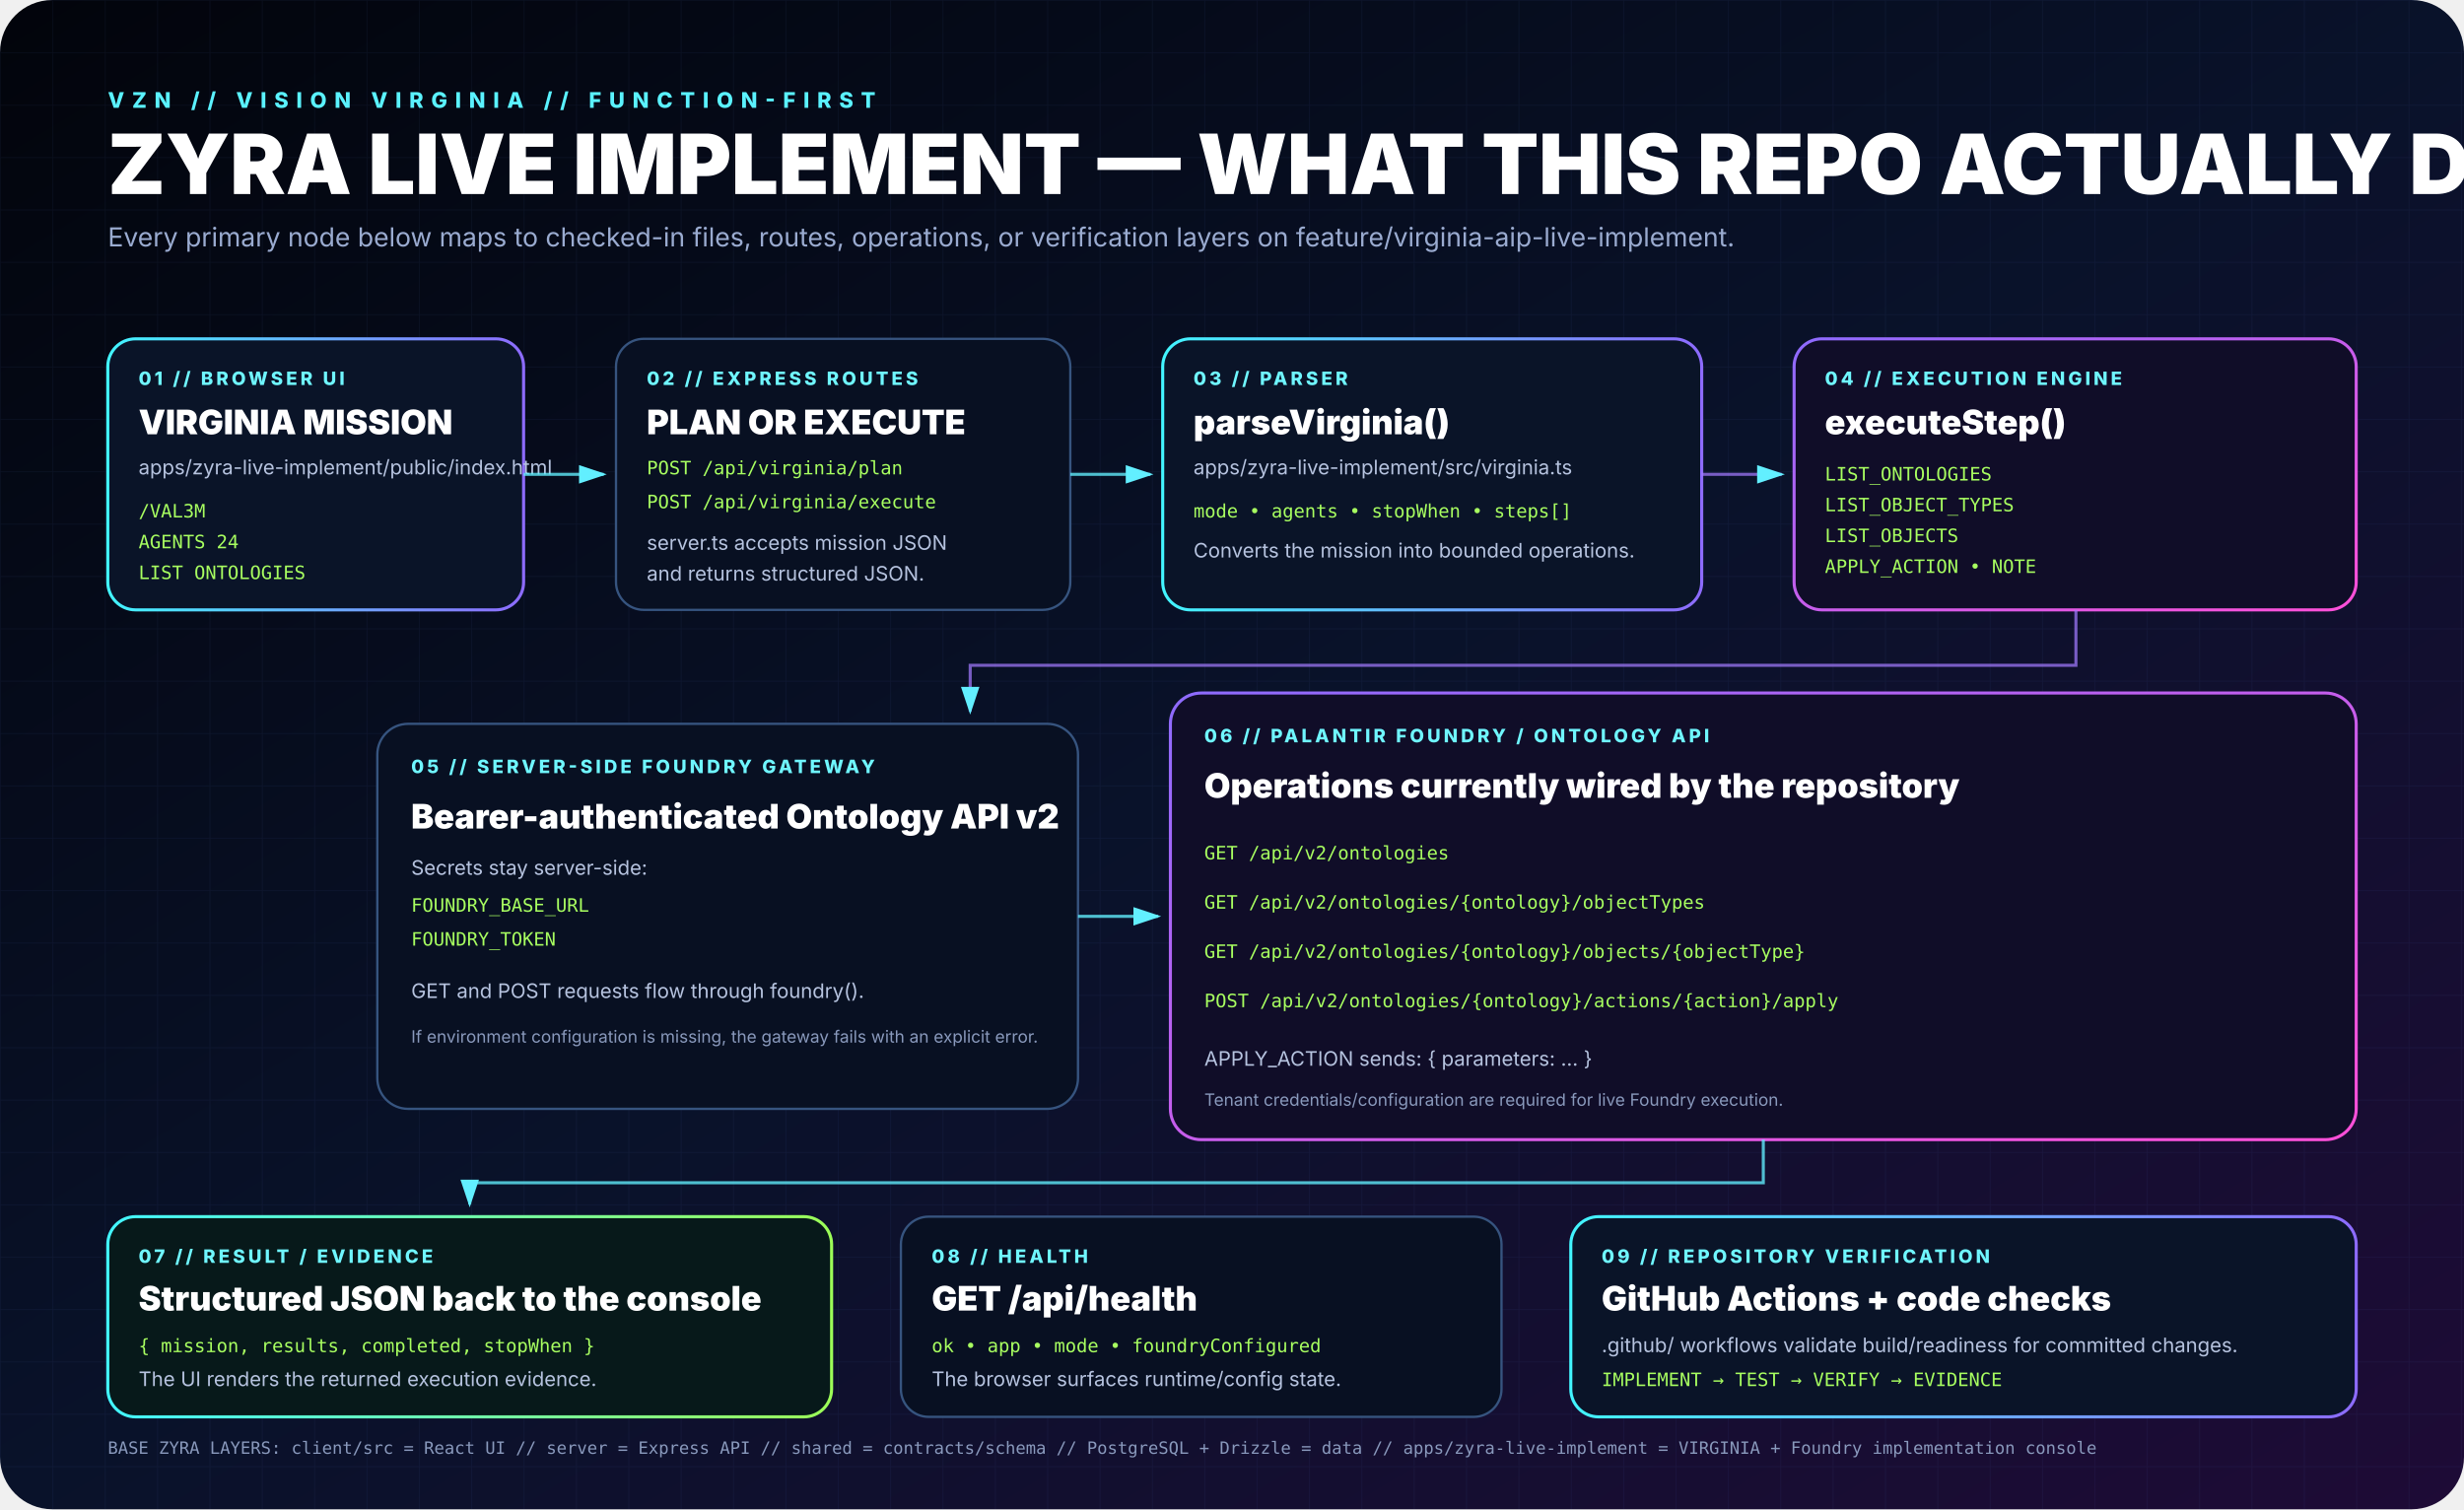
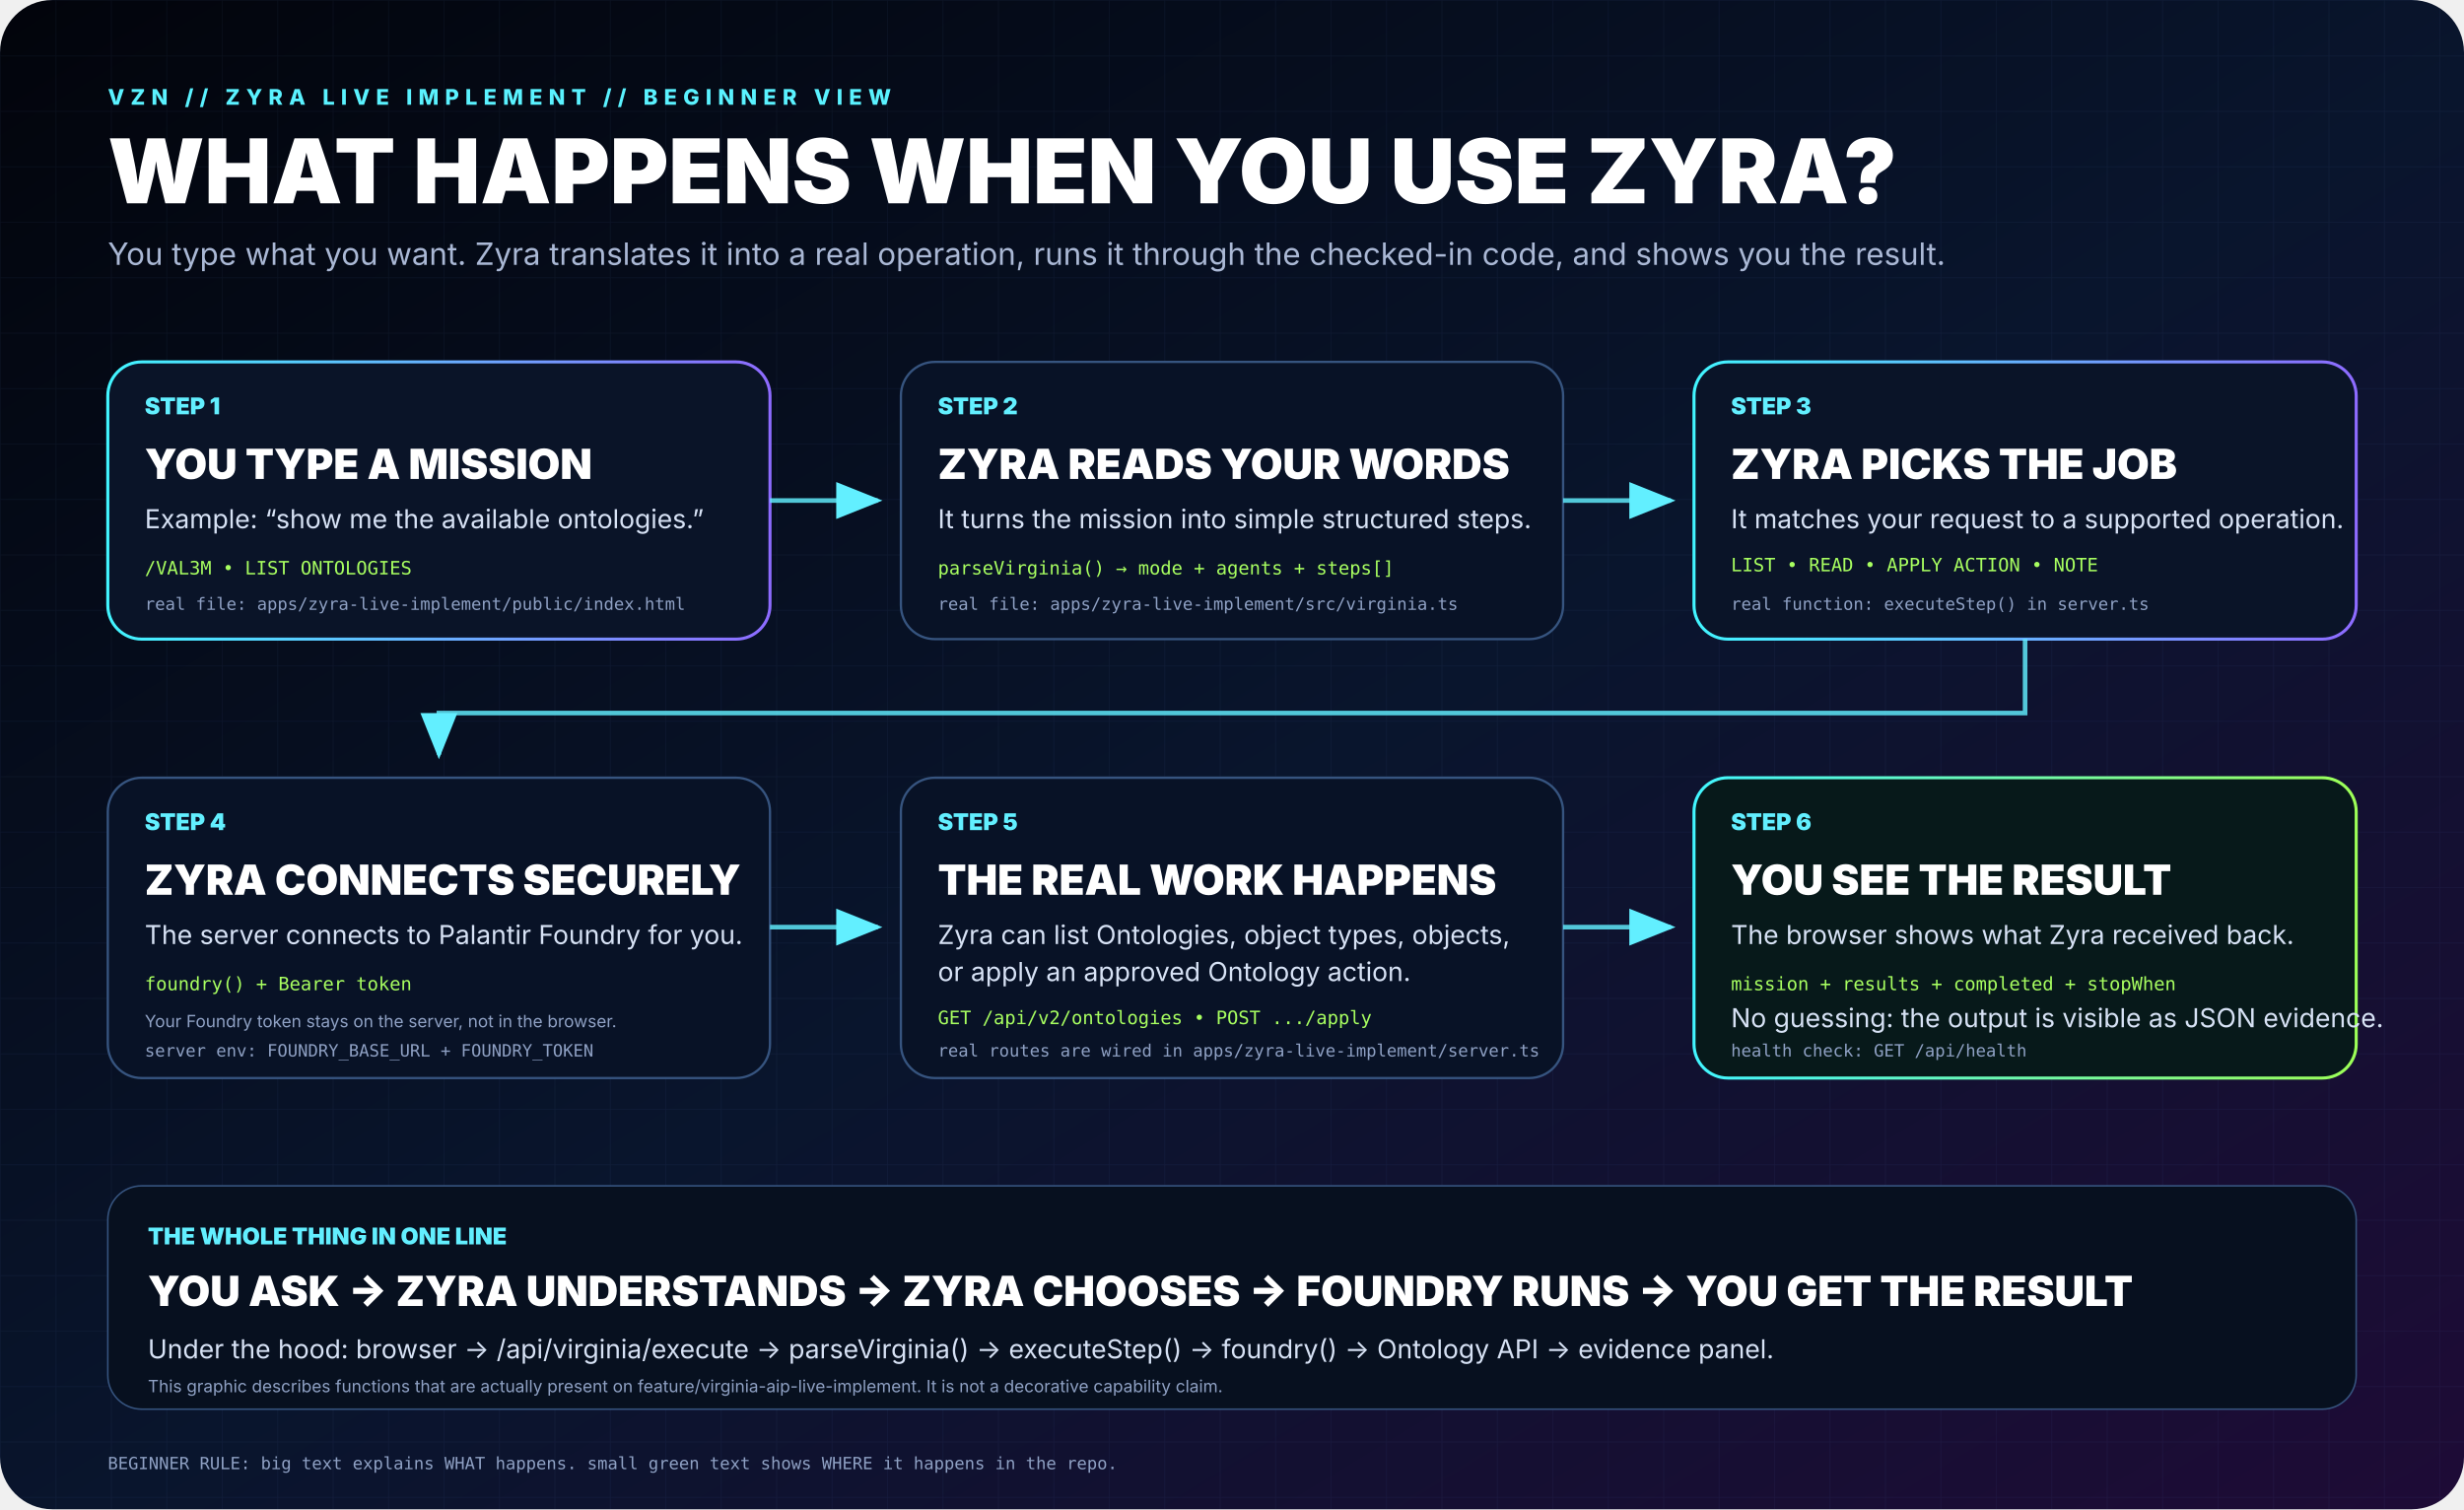
<svg xmlns="http://www.w3.org/2000/svg" width="1600" height="980" viewBox="0 0 1600 980" role="img" aria-labelledby="title desc">
  <defs>
    <linearGradient id="bg" x1="0" y1="0" x2="1" y2="1">
      <stop stop-color="#02040b" />
-       <stop offset=".5" stop-color="#09122a" />
+       <stop offset=".52" stop-color="#09152d" />
      <stop offset="1" stop-color="#1e0b36" />
    </linearGradient>
-     <linearGradient id="cyan" x1="0" y1="0" x2="1" y2="0">
+     <linearGradient id="accent" x1="0" y1="0" x2="1" y2="0">
      <stop stop-color="#42f5ff" />
      <stop offset="1" stop-color="#8d6bff" />
    </linearGradient>
-     <linearGradient id="violet" x1="0" y1="0" x2="1" y2="1">
-       <stop stop-color="#8d6bff" />
-       <stop offset="1" stop-color="#ff4fd8" />
-     </linearGradient>
-     <linearGradient id="green" x1="0" y1="0" x2="1" y2="0">
+     <linearGradient id="good" x1="0" y1="0" x2="1" y2="0">
      <stop stop-color="#42f5ff" />
      <stop offset="1" stop-color="#9cff57" />
    </linearGradient>
-     <pattern id="grid" width="34" height="34" patternUnits="userSpaceOnUse">
-       <path d="M34 0H0V34" fill="none" stroke="#83a4ff" stroke-opacity=".06" />
+     <pattern id="grid" width="36" height="36" patternUnits="userSpaceOnUse">
+       <path d="M36 0H0V36" fill="none" stroke="#83a4ff" stroke-opacity=".055" />
    </pattern>
-     <filter id="glow">
-       <feGaussianBlur stdDeviation="4" result="blur" />
-       <feMerge>
-         <feMergeNode in="blur" />
-         <feMergeNode in="SourceGraphic" />
-       </feMerge>
-     </filter>
-     <marker id="arrow" markerWidth="10" markerHeight="10" refX="8" refY="3" orient="auto">
-       <path d="M0,0 L0,6 L9,3 z" fill="#62efff" />
+     <marker id="arrow" markerWidth="12" markerHeight="12" refX="9" refY="4" orient="auto">
+       <path d="M0 0L0 8L10 4Z" fill="#62efff" />
    </marker>
    <style>
-     text{font-family:Inter,Segoe UI,Arial,sans-serif}.mono{font-family:ui-monospace,SFMono-Regular,Menlo,monospace}.kicker{font-size:14px;fill:#5af2ff;font-weight:800;letter-spacing:5px}.hero{font-size:54px;fill:#fff;font-weight:900}.sub{font-size:17px;fill:#9aabd0}.label{font-size:12px;fill:#6ff6ff;font-weight:800;letter-spacing:2px}.title{font-size:22px;fill:#fff;font-weight:850}.body{font-size:13px;fill:#b6c3df}.code{font-size:12px;fill:#a8ff60}.small{font-size:11px;fill:#8999bc}.panel{fill:#081022;stroke:#36547f;stroke-width:1.5}.hot{fill:#0a1428;stroke:url(#cyan);stroke-width:2}.action{fill:#100d28;stroke:url(#violet);stroke-width:2}.output{fill:#07191a;stroke:url(#green);stroke-width:2}.wire{fill:none;stroke:#62efff;stroke-width:2;stroke-opacity:.78;marker-end:url(#arrow)}.wire2{fill:none;stroke:#a27bff;stroke-width:2;stroke-opacity:.72;marker-end:url(#arrow)}
+     text{font-family:Inter,Segoe UI,Arial,sans-serif}.mono{font-family:ui-monospace,SFMono-Regular,Menlo,monospace}.kicker{font-size:14px;fill:#5af2ff;font-weight:800;letter-spacing:4px}.hero{font-size:58px;fill:#fff;font-weight:900}.sub{font-size:20px;fill:#aab8d5}.num{font-size:15px;fill:#62efff;font-weight:900}.title{font-size:27px;fill:#fff;font-weight:900}.plain{font-size:17px;fill:#d7e2f5}.code{font-size:12px;fill:#a8ff60}.tiny{font-size:11px;fill:#8fa1c4}.card{fill:#081226;stroke:#36547f;stroke-width:1.5}.hot{fill:#0a1428;stroke:url(#accent);stroke-width:2}.good{fill:#07191a;stroke:url(#good);stroke-width:2}.wire{fill:none;stroke:#62efff;stroke-width:3;stroke-opacity:.82;marker-end:url(#arrow)}
  </style>
  </defs>
  <rect width="1600" height="980" rx="34" fill="url(#bg)" />
  <rect width="1600" height="980" rx="34" fill="url(#grid)" />
-   <text x="70" y="70" class="kicker">VZN // VISION VIRGINIA // FUNCTION-FIRST</text>
-   <text x="70" y="126" class="hero">ZYRA LIVE IMPLEMENT — WHAT THIS REPO ACTUALLY DOES</text>
-   <text x="70" y="160" class="sub">Every primary node below maps to checked-in files, routes, operations, or verification layers on feature/virginia-aip-live-implement.</text>
-   <g transform="translate(70 220)">
-     <rect width="270" height="176" rx="18" class="hot" />
-     <text x="20" y="30" class="label">01 // BROWSER UI</text>
-     <text x="20" y="62" class="title">VIRGINIA MISSION</text>
-     <text x="20" y="88" class="body">apps/zyra-live-implement/public/index.html</text>
-     <text x="20" y="116" class="code mono">/VAL3M</text>
-     <text x="20" y="136" class="code mono">AGENTS 24</text>
-     <text x="20" y="156" class="code mono">LIST ONTOLOGIES</text>
+   <text x="70" y="68" class="kicker">VZN // ZYRA LIVE IMPLEMENT // BEGINNER VIEW</text>
+   <text x="70" y="132" class="hero">WHAT HAPPENS WHEN YOU USE ZYRA?</text>
+   <text x="70" y="172" class="sub">You type what you want. Zyra translates it into a real operation, runs it through the checked-in code, and shows you the result.</text>
+   <g transform="translate(70 235)">
+     <rect width="430" height="180" rx="22" class="hot" />
+     <text x="24" y="34" class="num">STEP 1</text>
+     <text x="24" y="76" class="title">YOU TYPE A MISSION</text>
+     <text x="24" y="108" class="plain">Example: “show me the available ontologies.”</text>
+     <text x="24" y="138" class="code mono">/VAL3M  •  LIST ONTOLOGIES</text>
+     <text x="24" y="161" class="tiny mono">real file: apps/zyra-live-implement/public/index.html</text>
  </g>
-   <g transform="translate(400 220)">
-     <rect width="295" height="176" rx="18" class="panel" />
-     <text x="20" y="30" class="label">02 // EXPRESS ROUTES</text>
-     <text x="20" y="62" class="title">PLAN OR EXECUTE</text>
-     <text x="20" y="88" class="code mono">POST /api/virginia/plan</text>
-     <text x="20" y="110" class="code mono">POST /api/virginia/execute</text>
-     <text x="20" y="137" class="body">server.ts accepts mission JSON</text>
-     <text x="20" y="157" class="body">and returns structured JSON.</text>
+   <g transform="translate(585 235)">
+     <rect width="430" height="180" rx="22" class="card" />
+     <text x="24" y="34" class="num">STEP 2</text>
+     <text x="24" y="76" class="title">ZYRA READS YOUR WORDS</text>
+     <text x="24" y="108" class="plain">It turns the mission into simple structured steps.</text>
+     <text x="24" y="138" class="code mono">parseVirginia() → mode + agents + steps[]</text>
+     <text x="24" y="161" class="tiny mono">real file: apps/zyra-live-implement/src/virginia.ts</text>
  </g>
-   <g transform="translate(755 220)">
-     <rect width="350" height="176" rx="18" class="hot" />
-     <text x="20" y="30" class="label">03 // PARSER</text>
-     <text x="20" y="62" class="title">parseVirginia()</text>
-     <text x="20" y="88" class="body">apps/zyra-live-implement/src/virginia.ts</text>
-     <text x="20" y="116" class="code mono">mode • agents • stopWhen • steps[]</text>
-     <text x="20" y="142" class="body">Converts the mission into bounded operations.</text>
+   <g transform="translate(1100 235)">
+     <rect width="430" height="180" rx="22" class="hot" />
+     <text x="24" y="34" class="num">STEP 3</text>
+     <text x="24" y="76" class="title">ZYRA PICKS THE JOB</text>
+     <text x="24" y="108" class="plain">It matches your request to a supported operation.</text>
+     <text x="24" y="136" class="code mono">LIST • READ • APPLY ACTION • NOTE</text>
+     <text x="24" y="161" class="tiny mono">real function: executeStep() in server.ts</text>
  </g>
-   <g transform="translate(1165 220)">
-     <rect width="365" height="176" rx="18" class="action" />
-     <text x="20" y="30" class="label">04 // EXECUTION ENGINE</text>
-     <text x="20" y="62" class="title">executeStep()</text>
-     <text x="20" y="92" class="code mono">LIST_ONTOLOGIES</text>
-     <text x="20" y="112" class="code mono">LIST_OBJECT_TYPES</text>
-     <text x="20" y="132" class="code mono">LIST_OBJECTS</text>
-     <text x="20" y="152" class="code mono">APPLY_ACTION • NOTE</text>
+   <path class="wire" d="M500 325H570" />
+   <path class="wire" d="M1015 325H1085" />
+   <g transform="translate(70 505)">
+     <rect width="430" height="195" rx="22" class="card" />
+     <text x="24" y="34" class="num">STEP 4</text>
+     <text x="24" y="76" class="title">ZYRA CONNECTS SECURELY</text>
+     <text x="24" y="108" class="plain">The server connects to Palantir Foundry for you.</text>
+     <text x="24" y="138" class="code mono">foundry() + Bearer token</text>
+     <text x="24" y="162" class="tiny">Your Foundry token stays on the server, not in the browser.</text>
+     <text x="24" y="181" class="tiny mono">server env: FOUNDRY_BASE_URL + FOUNDRY_TOKEN</text>
  </g>
-   <path class="wire" d="M340 308H392" />
-   <path class="wire" d="M695 308H747" />
-   <path class="wire2" d="M1105 308H1157" />
-   <g transform="translate(245 470)">
-     <rect width="455" height="250" rx="20" class="panel" />
-     <text x="22" y="32" class="label">05 // SERVER-SIDE FOUNDRY GATEWAY</text>
-     <text x="22" y="68" class="title">Bearer-authenticated Ontology API v2</text>
-     <text x="22" y="98" class="body">Secrets stay server-side:</text>
-     <text x="22" y="122" class="code mono">FOUNDRY_BASE_URL</text>
-     <text x="22" y="144" class="code mono">FOUNDRY_TOKEN</text>
-     <text x="22" y="178" class="body">GET and POST requests flow through foundry().</text>
-     <text x="22" y="207" class="small">If environment configuration is missing, the gateway fails with an explicit error.</text>
+   <g transform="translate(585 505)">
+     <rect width="430" height="195" rx="22" class="card" />
+     <text x="24" y="34" class="num">STEP 5</text>
+     <text x="24" y="76" class="title">THE REAL WORK HAPPENS</text>
+     <text x="24" y="108" class="plain">Zyra can list Ontologies, object types, objects,</text>
+     <text x="24" y="132" class="plain">or apply an approved Ontology action.</text>
+     <text x="24" y="160" class="code mono">GET /api/v2/ontologies  •  POST .../apply</text>
+     <text x="24" y="181" class="tiny mono">real routes are wired in apps/zyra-live-implement/server.ts</text>
  </g>
-   <g transform="translate(760 450)">
-     <rect width="770" height="290" rx="20" class="action" />
-     <text x="22" y="32" class="label">06 // PALANTIR FOUNDRY / ONTOLOGY API</text>
-     <text x="22" y="68" class="title">Operations currently wired by the repository</text>
-     <text x="22" y="108" class="code mono">GET  /api/v2/ontologies</text>
-     <text x="22" y="140" class="code mono">GET  /api/v2/ontologies/{ontology}/objectTypes</text>
-     <text x="22" y="172" class="code mono">GET  /api/v2/ontologies/{ontology}/objects/{objectType}</text>
-     <text x="22" y="204" class="code mono">POST /api/v2/ontologies/{ontology}/actions/{action}/apply</text>
-     <text x="22" y="242" class="body">APPLY_ACTION sends: { parameters: ... }</text>
-     <text x="22" y="268" class="small">Tenant credentials/configuration are required for live Foundry execution.</text>
+   <g transform="translate(1100 505)">
+     <rect width="430" height="195" rx="22" class="good" />
+     <text x="24" y="34" class="num">STEP 6</text>
+     <text x="24" y="76" class="title">YOU SEE THE RESULT</text>
+     <text x="24" y="108" class="plain">The browser shows what Zyra received back.</text>
+     <text x="24" y="138" class="code mono">mission + results + completed + stopWhen</text>
+     <text x="24" y="162" class="plain">No guessing: the output is visible as JSON evidence.</text>
+     <text x="24" y="181" class="tiny mono">health check: GET /api/health</text>
  </g>
-   <path class="wire2" d="M1348 396V432H630V462" />
-   <path class="wire" d="M700 595H752" />
-   <g transform="translate(70 790)">
-     <rect width="470" height="130" rx="18" class="output" />
-     <text x="20" y="30" class="label">07 // RESULT / EVIDENCE</text>
-     <text x="20" y="61" class="title">Structured JSON back to the console</text>
-     <text x="20" y="88" class="code mono">{ mission, results, completed, stopWhen }</text>
-     <text x="20" y="110" class="body">The UI renders the returned execution evidence.</text>
+   <path class="wire" d="M1315 415V463H285V490" />
+   <path class="wire" d="M500 602H570" />
+   <path class="wire" d="M1015 602H1085" />
+   <g transform="translate(70 770)">
+     <rect width="1460" height="145" rx="22" fill="#07101f" stroke="#36547f" />
+     <text x="26" y="38" class="num">THE WHOLE THING IN ONE LINE</text>
+     <text x="26" y="78" class="title">YOU ASK → ZYRA UNDERSTANDS → ZYRA CHOOSES → FOUNDRY RUNS → YOU GET THE RESULT</text>
+     <text x="26" y="112" class="plain">Under the hood: browser → /api/virginia/execute → parseVirginia() → executeStep() → foundry() → Ontology API → evidence panel.</text>
+     <text x="26" y="134" class="tiny">This graphic describes functions that are actually present on feature/virginia-aip-live-implement. It is not a decorative capability claim.</text>
  </g>
-   <g transform="translate(585 790)">
-     <rect width="390" height="130" rx="18" class="panel" />
-     <text x="20" y="30" class="label">08 // HEALTH</text>
-     <text x="20" y="61" class="title">GET /api/health</text>
-     <text x="20" y="88" class="code mono">ok • app • mode • foundryConfigured</text>
-     <text x="20" y="110" class="body">The browser surfaces runtime/config state.</text>
-   </g>
-   <g transform="translate(1020 790)">
-     <rect width="510" height="130" rx="18" class="hot" />
-     <text x="20" y="30" class="label">09 // REPOSITORY VERIFICATION</text>
-     <text x="20" y="61" class="title">GitHub Actions + code checks</text>
-     <text x="20" y="88" class="body">.github/ workflows validate build/readiness for committed changes.</text>
-     <text x="20" y="110" class="code mono">IMPLEMENT → TEST → VERIFY → EVIDENCE</text>
-   </g>
-   <path class="wire" d="M1145 740V768H305V782" />
-   <g transform="translate(70 944)">
-     <text class="small mono" x="0" y="0">BASE ZYRA LAYERS: client/src = React UI  //  server = Express API  //  shared = contracts/schema  //  PostgreSQL + Drizzle = data  //  apps/zyra-live-implement = VIRGINIA + Foundry implementation console</text>
-   </g>
+   <text x="70" y="954" class="tiny mono">BEGINNER RULE: big text explains WHAT happens. small green text shows WHERE it happens in the repo.</text>
</svg>
